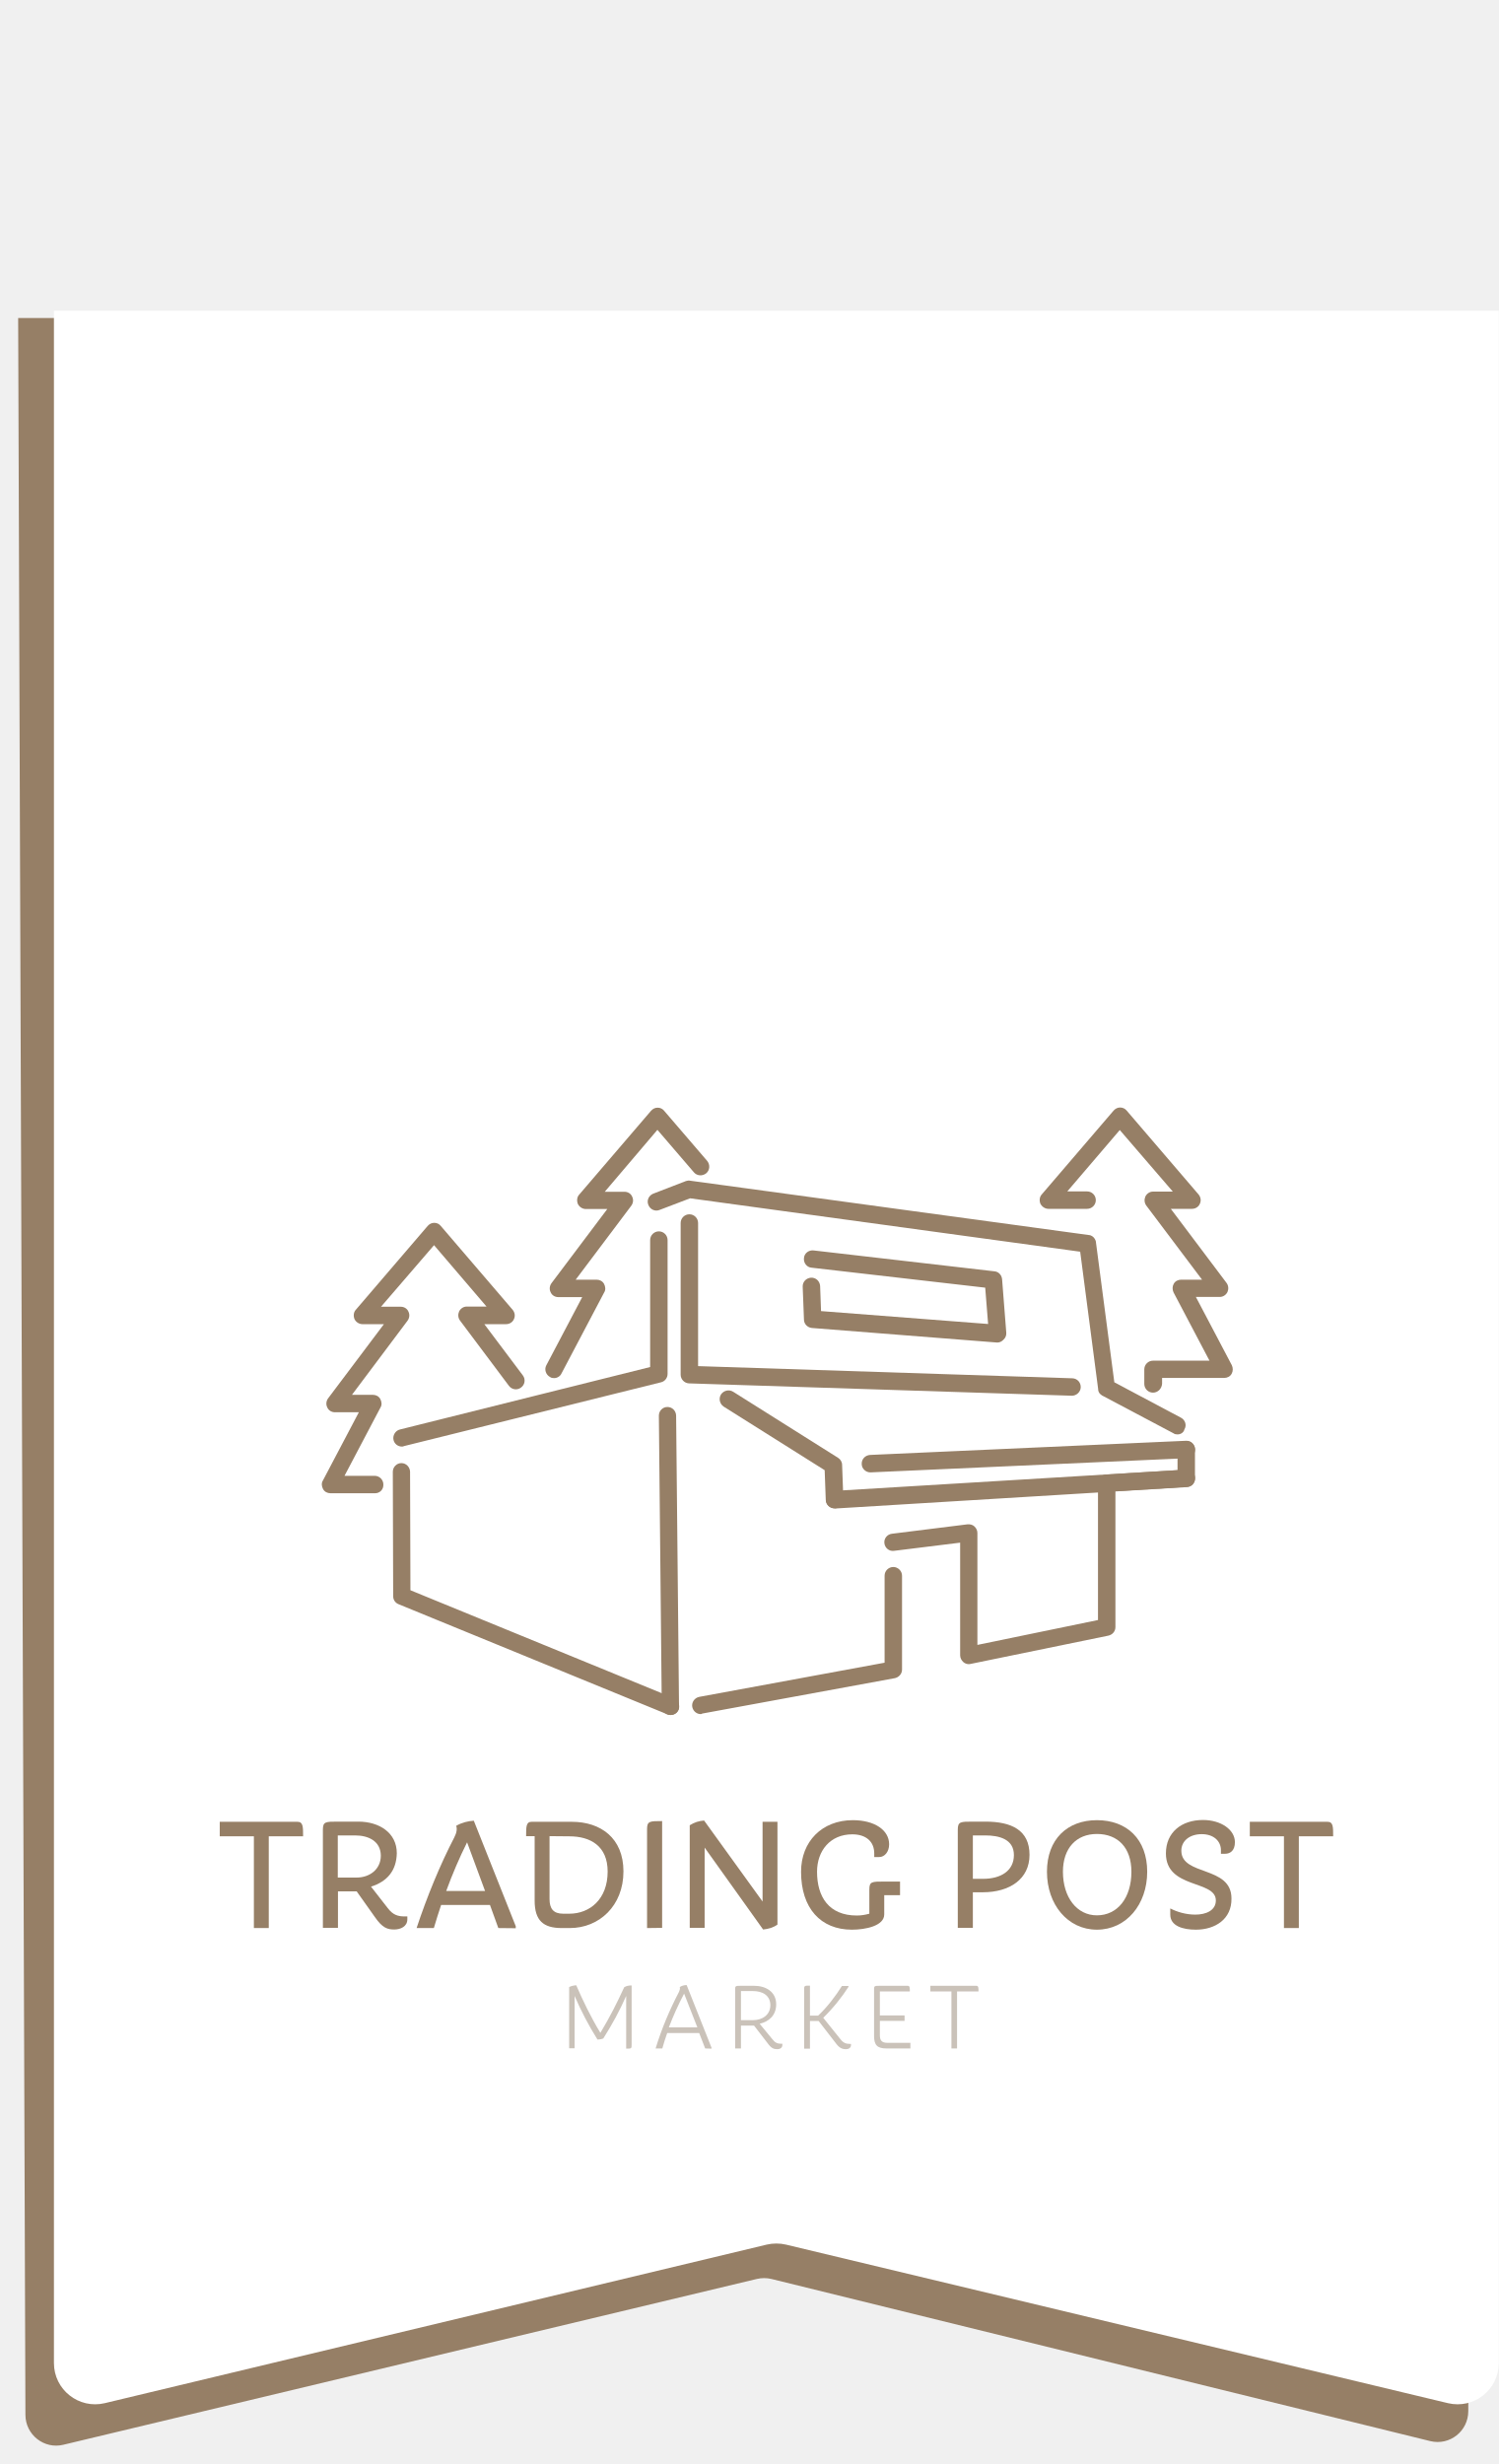
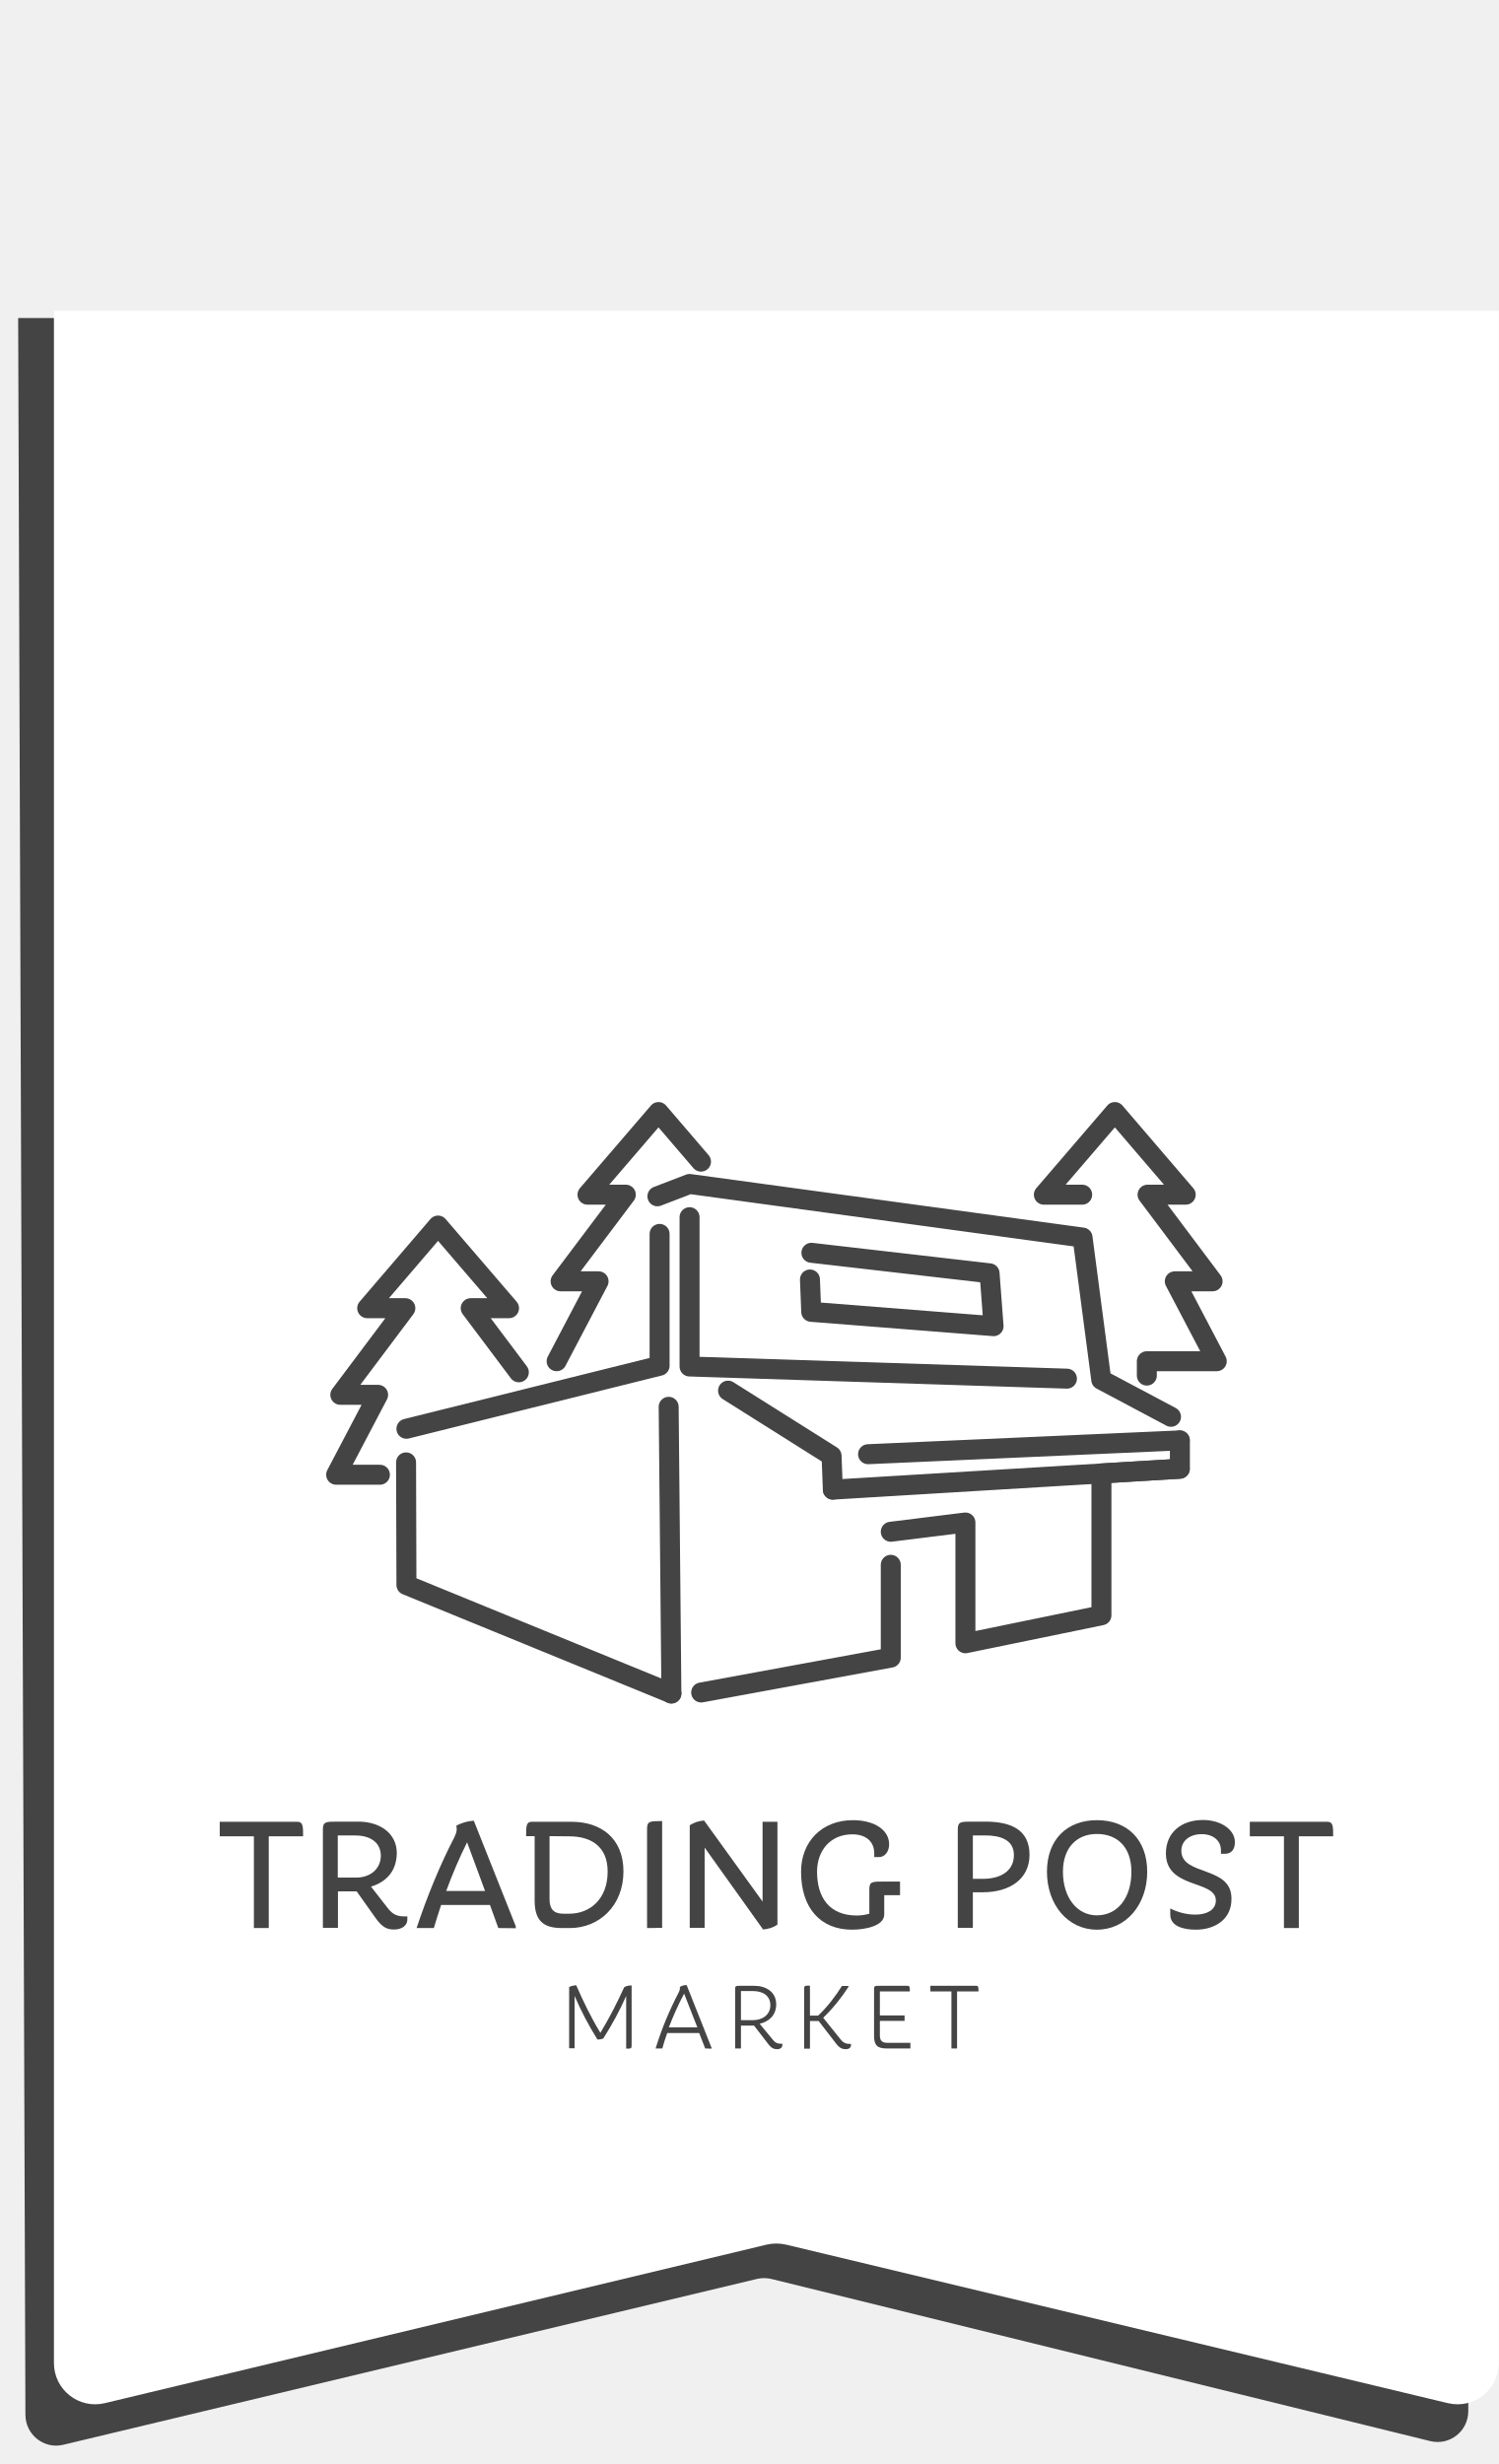
<svg xmlns="http://www.w3.org/2000/svg" version="1.1" id="Layer_1" x="0px" y="0px" viewBox="0 0 825.3 1356.7" style="enable-background:new 0 0 825.3 1356.7;" xml:space="preserve">
  <style type="text/css">
- 	.st0{fill:#967F66;}
+ 	.st0{fill:#444444;}
	.st1{fill:#FFFFFF;}
- 	.st2{fill:#CAC2B9;}
- 	.st3{fill:none;stroke:#5F755C;stroke-width:7.912;stroke-linecap:round;stroke-linejoin:round;stroke-miterlimit:10;}
+ 	.st2{fill:none;stroke:#5F755C;stroke-width:7.912;stroke-linecap:round;stroke-linejoin:round;stroke-miterlimit:10;}
+ 	.st3{fill:none;stroke:#444444;stroke-width:11;stroke-linecap:round;stroke-linejoin:round;stroke-miterlimit:10;}
</style>
  <path class="st0" d="M10,175.1l4,1154.5c0,11,10.3,19.1,20.9,16.5l381.9-91.3c2.6-0.6,5.3-0.6,7.9,0l362.9,89.3  c10.7,2.6,20.9-5.5,20.9-16.5V175.1H10z" />
  <path class="st1" d="M29.7,571.1v730c0,14.7,13.7,25.5,28,22.1l364.5-87.3c3.5-0.8,7.1-0.8,10.6,0l364.5,87.3  c14.3,3.4,28-7.4,28-22.1v-1130H29.7V571.1z" />
  <g>
    <path class="st0" d="M139.8,1061.6v-50.5H121v-8h42.8c3.1,0,3.1,2.7,3.1,8H148v50.5H139.8z" />
    <path class="st0" d="M204.3,1038.8l9.2,11.8c2.8,3.7,5.5,4.6,9.3,4.6h1.5v1.6c0,4-3.8,5.6-7.2,5.6c-3.7,0-6.5-0.8-10.7-6.9   l-10-14.1h-10.3v20.1h-8.3v-54.1c0-4.4,1.5-4.4,8.3-4.4h11.2c11.6,0,21.2,6.2,21.2,17.4C218.3,1030,213.2,1036,204.3,1038.8z    M195.5,1010.6H186v23.2h10.4c7,0,13.3-4.4,13.3-12.1C209.6,1013.8,203,1010.6,195.5,1010.6z" />
    <path class="st0" d="M274.4,1061.6l-4.6-12.7h-26.9c-1.5,4.3-2.7,8.5-4,12.7h-9.5c5.7-17.3,13.1-35.2,20.7-49.8   c1.4-2.7,1.7-4.8,1.1-6.5c3.2-1.8,6.4-2.6,9.7-2.8l23.1,58.1v1.1L274.4,1061.6L274.4,1061.6z M257.2,1014.4   c-4.2,8.4-8.1,17.5-11.5,26.8h21.4L257.2,1014.4z" />
    <path class="st0" d="M313.8,1061.6h-4.5c-10.1,0-14.9-4.1-14.9-15.1V1011h-4.7c0-5.2,0-7.9,3-7.9h22.2c15.8,0,28.4,8.9,28.4,27.3   C343.3,1049.4,329.9,1061.6,313.8,1061.6z M302.6,1011v34.6c0,5.3,2.1,8.1,7.5,8.1h3.4c11.3,0,21.1-8,21.1-23.2   c0-14.1-9.5-19.4-21.1-19.4L302.6,1011L302.6,1011z" />
    <path class="st0" d="M356.3,1061.6v-54.5c0-4.4,1.5-4.4,8.3-4.4v58.8L356.3,1061.6L356.3,1061.6z" />
    <path class="st0" d="M420.2,1062.4l-32.2-45.1v44.2h-8.2V1005c2.5-1.6,5.1-2.4,7.9-2.6l32.2,44.6v-43.9h8.2v56.6   C425.7,1061.4,423.1,1062.1,420.2,1062.4z" />
    <path class="st0" d="M486.9,1043.7v10.4c0,6.3-10.3,8.4-17.8,8.4c-17.2,0-28-11.8-28-31.9c0-16.6,11.5-28.4,28.5-28.4   c11.9,0,20,5.4,20,13.3c0,4.1-2.5,7-5.4,7h-2.8v-2c0-6.5-4.5-10.5-12.1-10.5c-12.1,0-19.4,9-19.4,20.6c0,13.8,6.5,24.1,21.9,24.1   c2.5,0,4.7-0.4,6.9-1v-13.3c0-4.4,1.3-4.4,8.3-4.4h8.6v7.5h-8.7V1043.7z" />
    <path class="st0" d="M541.2,1041.9h-5.5v19.6h-8.3v-54.1c0-4.4,1.5-4.4,8.3-4.4h6.9c14.3,0,24.3,4.6,24.3,18.3   C566.9,1034.6,556,1041.9,541.2,1041.9z M542.5,1010.6h-6.8v23.9h5.6c9.8,0,17-4.4,17-13.1C558.3,1012.6,550.1,1010.6,542.5,1010.6   z" />
    <path class="st0" d="M604,1062.5c-16.1,0-27.5-13.9-27.5-31.9c0-17.9,11.2-28.4,27.5-28.4c16.5,0,27.7,10.5,27.7,28.4   C631.7,1048.6,620.2,1062.5,604,1062.5z M604,1009.8c-11.3,0-18.7,7.8-18.7,20.8c0,14,7.6,24,18.7,24c11.3,0,19-9.5,19-24   C623,1017.3,615.5,1009.8,604,1009.8z" />
    <path class="st0" d="M658.5,1062.5c-7.1,0-14.1-2-14.1-8.3v-3.4c3.9,2,8.7,3.4,13.8,3.4c5.9,0,11.3-2.3,11.3-7.8   c0-11.4-27.5-6.2-27.5-25.9c0-11.6,8.6-18.4,20.4-18.4c10,0,17.6,5.4,17.6,12.2c0,4.7-2.6,6.4-5.4,6.4h-2.3v-2   c0-4.8-3.8-8.8-10.6-8.8c-6.6,0-11.2,3.7-11.2,9.1c0,14.1,27.6,8.1,27.6,26.3C678.3,1056.7,669.1,1062.5,658.5,1062.5z" />
    <path class="st0" d="M707,1061.6v-50.5h-18.8v-8H731c3.1,0,3.1,2.7,3.1,8h-18.9v50.5H707z" />
  </g>
  <g>
-     <path class="st2" d="M344.8,1128v-29c-3.7,8.3-7.6,15.5-12.6,23.4c-1,0.4-2.2,0.6-3.2,0.6c-5-8-9-15.7-12.6-24v28.8h-3v-33.7   c1.1-0.6,2.5-0.9,3.9-1c3.6,8.3,8,17.5,13.3,26.2c5.5-9.2,9.2-16.6,13.1-25.1c1.3-0.8,2.6-1,4.1-1v32.6   C347.8,1128,347.7,1128,344.8,1128z" />
-     <path class="st2" d="M388.3,1127.9l-3.3-8.5h-17.6c-1,2.8-1.9,5.6-2.7,8.5H361c3.4-11,7.5-20.8,12.8-31c0.5-1.1,0.8-2.1,0.5-2.8   c1.2-0.8,2.5-1.1,3.8-1.1l13.7,34.5v0.5L388.3,1127.9L388.3,1127.9z M376.7,1097.7c-3.3,6.3-6,12.3-8.4,18.6H384L376.7,1097.7z" />
-     <path class="st2" d="M418.3,1114.3l7,8.5c1.4,1.9,2.8,2.5,4.8,2.5h0.7v0.7c0,1.6-1.4,2.3-2.7,2.3c-2.1,0-3.4-0.5-5.5-3.4l-7.4-9.6   H408v12.6h-3.2v-32.8c0-1.7,0.5-1.7,3.2-1.7h7.3c6.3,0,12.1,3.2,12.1,10.2C427.4,1109.6,423.5,1113.1,418.3,1114.3z M414.7,1096.3   H408v16h6.8c4.7,0,9.4-2.7,9.4-8.3C424.1,1098.4,419.5,1096.3,414.7,1096.3z" />
-     <path class="st2" d="M468.6,1126c0,1.6-1.4,2.3-2.7,2.3c-2.3,0-3.8-0.7-5.9-3.6l-9.2-11.9H446v15.2h-3.2v-33c0-1.7,0.5-1.7,3.2-1.7   v16.5h4.5c4.8-4.4,9.8-11,13.1-16.3h3.6v0.5c-3.6,5.6-8.5,11.8-13.9,17l9.4,11.7c1.6,2.1,3.1,2.7,5.3,2.7h0.6V1126z" />
-     <path class="st2" d="M501.3,1127.9h-13.1c-5.1,0-6.9-1.8-6.9-6.9v-25.9c0-1.7,0.5-1.7,3.2-1.7h15.3c1.2,0,1.2,1,1.2,3.1h-16.5v13.2   h13.6v3h-13.6v8c0,2.9,1.2,4.1,4.2,4.1h12.6L501.3,1127.9L501.3,1127.9z" />
-     <path class="st2" d="M523.9,1127.9v-31.4h-11.6v-3.1h25.3c1.2,0,1.2,1,1.2,3.1H527v31.4H523.9z" />
+     <path class="st0" d="M344.8,1128v-29c-3.7,8.3-7.6,15.5-12.6,23.4c-1,0.4-2.2,0.6-3.2,0.6c-5-8-9-15.7-12.6-24v28.8h-3v-33.7   c1.1-0.6,2.5-0.9,3.9-1c3.6,8.3,8,17.5,13.3,26.2c5.5-9.2,9.2-16.6,13.1-25.1c1.3-0.8,2.6-1,4.1-1v32.6   C347.8,1128,347.7,1128,344.8,1128z" />
+     <path class="st0" d="M388.3,1127.9l-3.3-8.5h-17.6c-1,2.8-1.9,5.6-2.7,8.5H361c3.4-11,7.5-20.8,12.8-31c0.5-1.1,0.8-2.1,0.5-2.8   c1.2-0.8,2.5-1.1,3.8-1.1l13.7,34.5v0.5L388.3,1127.9L388.3,1127.9z M376.7,1097.7c-3.3,6.3-6,12.3-8.4,18.6H384L376.7,1097.7z" />
+     <path class="st0" d="M418.3,1114.3l7,8.5c1.4,1.9,2.8,2.5,4.8,2.5h0.7v0.7c0,1.6-1.4,2.3-2.7,2.3c-2.1,0-3.4-0.5-5.5-3.4l-7.4-9.6   H408v12.6h-3.2v-32.8c0-1.7,0.5-1.7,3.2-1.7h7.3c6.3,0,12.1,3.2,12.1,10.2C427.4,1109.6,423.5,1113.1,418.3,1114.3z M414.7,1096.3   H408v16h6.8c4.7,0,9.4-2.7,9.4-8.3C424.1,1098.4,419.5,1096.3,414.7,1096.3z" />
+     <path class="st0" d="M468.6,1126c0,1.6-1.4,2.3-2.7,2.3c-2.3,0-3.8-0.7-5.9-3.6l-9.2-11.9H446v15.2h-3.2v-33c0-1.7,0.5-1.7,3.2-1.7   v16.5h4.5c4.8-4.4,9.8-11,13.1-16.3h3.6v0.5c-3.6,5.6-8.5,11.8-13.9,17l9.4,11.7c1.6,2.1,3.1,2.7,5.3,2.7h0.6V1126z" />
+     <path class="st0" d="M501.3,1127.9h-13.1c-5.1,0-6.9-1.8-6.9-6.9v-25.9c0-1.7,0.5-1.7,3.2-1.7h15.3c1.2,0,1.2,1,1.2,3.1h-16.5v13.2   h13.6v3h-13.6v8c0,2.9,1.2,4.1,4.2,4.1h12.6L501.3,1127.9L501.3,1127.9z" />
+     <path class="st0" d="M523.9,1127.9v-31.4h-11.6v-3.1h25.3c1.2,0,1.2,1,1.2,3.1H527v31.4H523.9z" />
  </g>
  <g>
-     <path class="st3" d="M378.3,851.2" />
+     <path class="st2" d="M378.3,851.2" />
  </g>
  <g>
-     <path class="st3" d="M571.5,756.3" />
+     <path class="st2" d="M571.5,756.3" />
  </g>
  <g>
-     <g>
-       <path class="st0" d="M369.2,944.3c-2.7,0-4.7-2.1-4.8-4.7l-1.6-160.1c0-2.7,2.1-4.8,4.7-4.8l0,0c2.7,0,4.7,2.1,4.8,4.7l1.6,160.1    C374.1,942.1,371.9,944.3,369.2,944.3C369.3,944.3,369.2,944.3,369.2,944.3z" />
-     </g>
-     <g>
-       <path class="st0" d="M459.5,830.5c-2.5,0-4.7-2.1-4.8-4.6l-0.6-16.4l-55.6-35c-2.2-1.5-2.9-4.4-1.5-6.7c1.5-2.2,4.4-2.9,6.7-1.5    l57.8,36.4c1.3,0.8,2.2,2.3,2.2,3.9l0.7,18.9c0.1,2.7-1.9,4.8-4.6,5C459.6,830.5,459.5,830.5,459.5,830.5z" />
-     </g>
-     <g>
-       <path class="st0" d="M369.2,944.3c-0.6,0-1.2-0.1-1.8-0.4l-147.9-60.6c-1.8-0.7-3-2.4-3-4.4l-0.2-68.5c0-2.7,2.2-4.8,4.7-4.8l0,0    c2.7,0,4.7,2.2,4.8,4.7l0.2,65.3l145,59.4c2.4,1,3.6,3.8,2.7,6.3C373,943.2,371.2,944.3,369.2,944.3z M385.9,943.8    c-2.3,0-4.2-1.6-4.7-3.9c-0.5-2.5,1.2-5.1,3.9-5.6l102-18.8v-47.9c0-2.7,2.2-4.8,4.8-4.8s4.8,2.2,4.8,4.8v51.7    c0,2.3-1.7,4.2-3.9,4.7l-106.1,19.5C386.4,943.7,386.2,943.8,385.9,943.8z M533.5,916.3c-1.1,0-2.2-0.4-3-1.1    c-1.1-1-1.8-2.3-1.8-3.8v-62l-36.4,4.5c-2.7,0.4-5-1.6-5.3-4.1c-0.4-2.7,1.6-5,4.1-5.3l41.7-5.2c1.3-0.1,2.8,0.2,3.8,1.2    c1,1,1.6,2.2,1.6,3.6v61.6l66.4-13.7v-75.4c0-2.5,1.9-4.6,4.5-4.7l39.3-2.4v-11.3c0-2.7,2.2-4.8,4.8-4.8c2.7,0,4.8,2.2,4.8,4.8    v15.8c0,2.5-1.9,4.6-4.5,4.7l-39.3,2.4v74.8c0,2.3-1.6,4.2-3.9,4.7l-76,15.6C534.1,916.2,533.8,916.3,533.5,916.3z M221.3,796.5    c-2.2,0-4.1-1.5-4.6-3.6c-0.6-2.5,1-5.2,3.5-5.8L358,752.7v-69.9c0-2.7,2.2-4.8,4.8-4.8c2.7,0,4.8,2.2,4.8,4.8v73.7    c0,2.2-1.5,4.1-3.6,4.6l-141.4,35.1C222,796.5,221.6,796.5,221.3,796.5z M648.4,789.8c-0.7,0-1.6-0.1-2.2-0.6l-38.9-20.6    c-0.1,0-0.2-0.1-0.4-0.2c-0.6-0.4-1.1-0.8-1.5-1.3c-0.4-0.5-0.6-1.1-0.7-1.8c0-0.1,0-0.2,0-0.4l-9.9-75.7L380,659.8l-16.8,6.4    c-2.4,1-5.2-0.2-6.2-2.8c-1-2.4,0.2-5.2,2.8-6.2l17.9-6.9c0.7-0.2,1.6-0.4,2.3-0.2L599.4,680c0.4,0,0.7,0.1,1.1,0.2    c0.6,0.2,1.2,0.6,1.7,1.1s0.8,1.1,1.1,1.8c0.1,0.4,0.2,0.7,0.2,1.1l10.1,76.9l36.7,19.5c2.3,1.2,3.3,4.1,1.9,6.4    C651.8,788.8,650.1,789.8,648.4,789.8z M549.3,739.2c-0.1,0-0.2,0-0.4,0l-101.8-8c-2.4-0.2-4.4-2.2-4.4-4.6l-0.7-18.1    c-0.1-2.7,1.9-4.8,4.6-5c2.7-0.1,4.8,1.9,5,4.6l0.5,13.8l92,7.1l-1.6-20l-95.6-11c-2.7-0.2-4.5-2.7-4.2-5.3    c0.2-2.7,2.7-4.5,5.3-4.2l99.6,11.5c2.3,0.2,4,2.1,4.2,4.4l2.3,29.4c0.1,1.5-0.4,2.8-1.5,3.8C551.7,738.6,550.5,739.2,549.3,739.2    z" />
-     </g>
-     <g>
-       <path class="st0" d="M459.5,830.5c-2.5,0-4.6-1.9-4.7-4.5c-0.1-2.7,1.8-5,4.5-5.1L653,809.2c2.7-0.1,5,1.8,5.1,4.5    c0.1,2.7-1.8,5-4.5,5.1l-193.7,11.8C459.6,830.5,459.6,830.5,459.5,830.5z" />
-     </g>
-     <g>
-       <path class="st0" d="M479.2,810.7c-2.5,0-4.7-2.1-4.7-4.6c-0.1-2.7,1.9-4.8,4.6-5l174-7.8c2.7-0.1,4.8,1.9,5,4.6    c0.1,2.7-1.9,4.8-4.6,5l-174,7.8C479.4,810.7,479.2,810.7,479.2,810.7z" />
-     </g>
-     <g>
-       <path class="st0" d="M590.2,768.5L590.2,768.5l-210.8-6.8c-2.5-0.1-4.6-2.2-4.6-4.8v-83.5c0-2.7,2.2-4.8,4.8-4.8    c2.7,0,4.8,2.2,4.8,4.8v78.8l206.1,6.7c2.7,0.1,4.7,2.3,4.6,5C595,766.4,592.8,768.5,590.2,768.5z" />
-     </g>
-     <g>
-       <path class="st0" d="M634.9,766.8c-2.7,0-4.8-2.2-4.8-4.8v-8c0-2.7,2.2-4.8,4.8-4.8h31.1l-19.8-37.6c-0.7-1.5-0.7-3.3,0.1-4.7    c0.8-1.5,2.4-2.3,4.1-2.3h11.5l-30.7-40.8c-1.1-1.5-1.2-3.4-0.5-5c0.8-1.6,2.4-2.7,4.2-2.7h10.9l-29.2-33.9L587.7,656h10.9    c2.7,0,4.8,2.2,4.8,4.8c0,2.7-2.2,4.8-4.8,4.8h-21.3c-1.8,0-3.5-1.1-4.4-2.8c-0.7-1.7-0.5-3.8,0.7-5.1l39.6-46.2    c1-1.1,2.2-1.7,3.6-1.7s2.7,0.6,3.6,1.7l39.6,46.2c1.2,1.5,1.5,3.4,0.7,5.1c-0.7,1.7-2.4,2.8-4.4,2.8h-11.6l30.7,40.8    c1.1,1.5,1.2,3.4,0.5,5c-0.8,1.6-2.4,2.7-4.2,2.7h-13.2l19.8,37.6c0.7,1.5,0.7,3.3-0.1,4.7c-0.8,1.5-2.4,2.3-4.1,2.3h-34.2v3.2    C639.7,764.6,637.6,766.8,634.9,766.8z" />
-     </g>
-     <g>
-       <path class="st0" d="M206.5,822.2H182c-1.7,0-3.3-0.8-4.1-2.3c-0.8-1.5-1-3.3-0.1-4.7l19.8-37.6h-13.2c-1.8,0-3.5-1-4.2-2.7    c-0.8-1.6-0.6-3.5,0.5-5l30.7-40.8h-11.8c-1.8,0-3.6-1.1-4.4-2.8c-0.7-1.7-0.5-3.8,0.7-5.1l39.6-46.2c1-1.1,2.2-1.7,3.6-1.7    c1.5,0,2.7,0.6,3.6,1.7l39.6,46.2c1.2,1.5,1.5,3.4,0.7,5.1c-0.7,1.7-2.4,2.8-4.4,2.8h-11.9l21.2,28.2c1.6,2.1,1.2,5.1-1,6.7    c-2.1,1.6-5.1,1.2-6.7-1l-26.9-35.9c-1.1-1.5-1.2-3.4-0.5-5c0.8-1.6,2.4-2.7,4.2-2.7h10.9L239,685.6l-29.2,33.9h10.9    c1.8,0,3.5,1,4.2,2.7c0.8,1.6,0.6,3.5-0.5,5L193.8,768h11.5c1.7,0,3.3,0.8,4.1,2.3c0.8,1.5,1,3.3,0.1,4.7l-19.8,37.6h16.6    c2.7,0,4.8,2.2,4.8,4.8C211.2,820.1,209.2,822.2,206.5,822.2z" />
-     </g>
-     <g>
-       <path class="st0" d="M305.1,758.8c-0.7,0-1.6-0.1-2.2-0.6c-2.3-1.2-3.3-4.1-2.1-6.4l19.8-37.6h-13.2c-1.8,0-3.5-1-4.2-2.7    c-0.8-1.6-0.6-3.5,0.5-5l30.7-40.8h-11.8c-1.8,0-3.6-1.1-4.4-2.8c-0.7-1.7-0.5-3.8,0.7-5.1l39.6-46.2c1-1.1,2.2-1.7,3.6-1.7    c1.5,0,2.7,0.6,3.6,1.7l23.7,27.6c1.7,2.1,1.5,5.1-0.5,6.8c-2.1,1.7-5.1,1.5-6.8-0.5l-20.1-23.4L333,656.2h10.9    c1.8,0,3.5,1,4.2,2.7c0.8,1.6,0.6,3.5-0.5,5L317,704.6h11.5c1.7,0,3.3,0.8,4.1,2.3s1,3.3,0.1,4.7l-23.5,44.6    C308.5,757.8,306.8,758.8,305.1,758.8z" />
-     </g>
+     <path class="st3" d="M368.2,816.6" />
+     <polyline class="st3" points="400.9,765.7 457.9,801.6 458.6,820.2  " />
+     <path class="st3" d="M363.2,679.4V752l-139.4,34.7 M596.1,681.4l-216.4-29.5l-17.7,6.8 M606.4,759.7l-10.3-78.3 M644.8,780.1   l-38.4-20.4 M490.5,843.4l41.1-5.1v66.5l74.9-15.4v-78.1l43.2-2.6v-15.6 M386.1,931.9l104.4-19.2v-51.1 M223.6,805.2l0.2,67.5   l145.9,59.7 M446.8,689.8l98.1,11.3l2.2,29.1l-100.4-7.9l-0.7-17.8" />
+     <line class="st3" x1="458.6" y1="820.2" x2="649.6" y2="808.7" />
+     <line class="st3" x1="478" y1="800.7" x2="649.6" y2="793.1" />
+     <line class="st3" x1="369.7" y1="932.5" x2="368.2" y2="774.6" />
+     <polyline class="st3" points="379.7,670.2 379.7,752.4 587.5,759.1  " />
+     <path class="st3" d="M599,703.2" />
+     <polyline class="st3" points="595.9,657.8 574.8,657.8 613.9,612.3 652.9,657.8 631.9,657.8 667.7,705.5 646.9,705.5 670,749.5    631.5,749.5 631.5,757.4  " />
+     <polyline class="st3" points="285.7,755.6 259.2,720.3 280.3,720.3 241.2,674.8 202.2,720.3 223.2,720.3 187.4,768 208.2,768    185.1,812 209.2,812  " />
+     <polyline class="st3" points="386,639.6 362.6,612.3 323.5,657.8 344.6,657.8 308.7,705.5 329.6,705.5 306.5,749.5  " />
  </g>
</svg>
